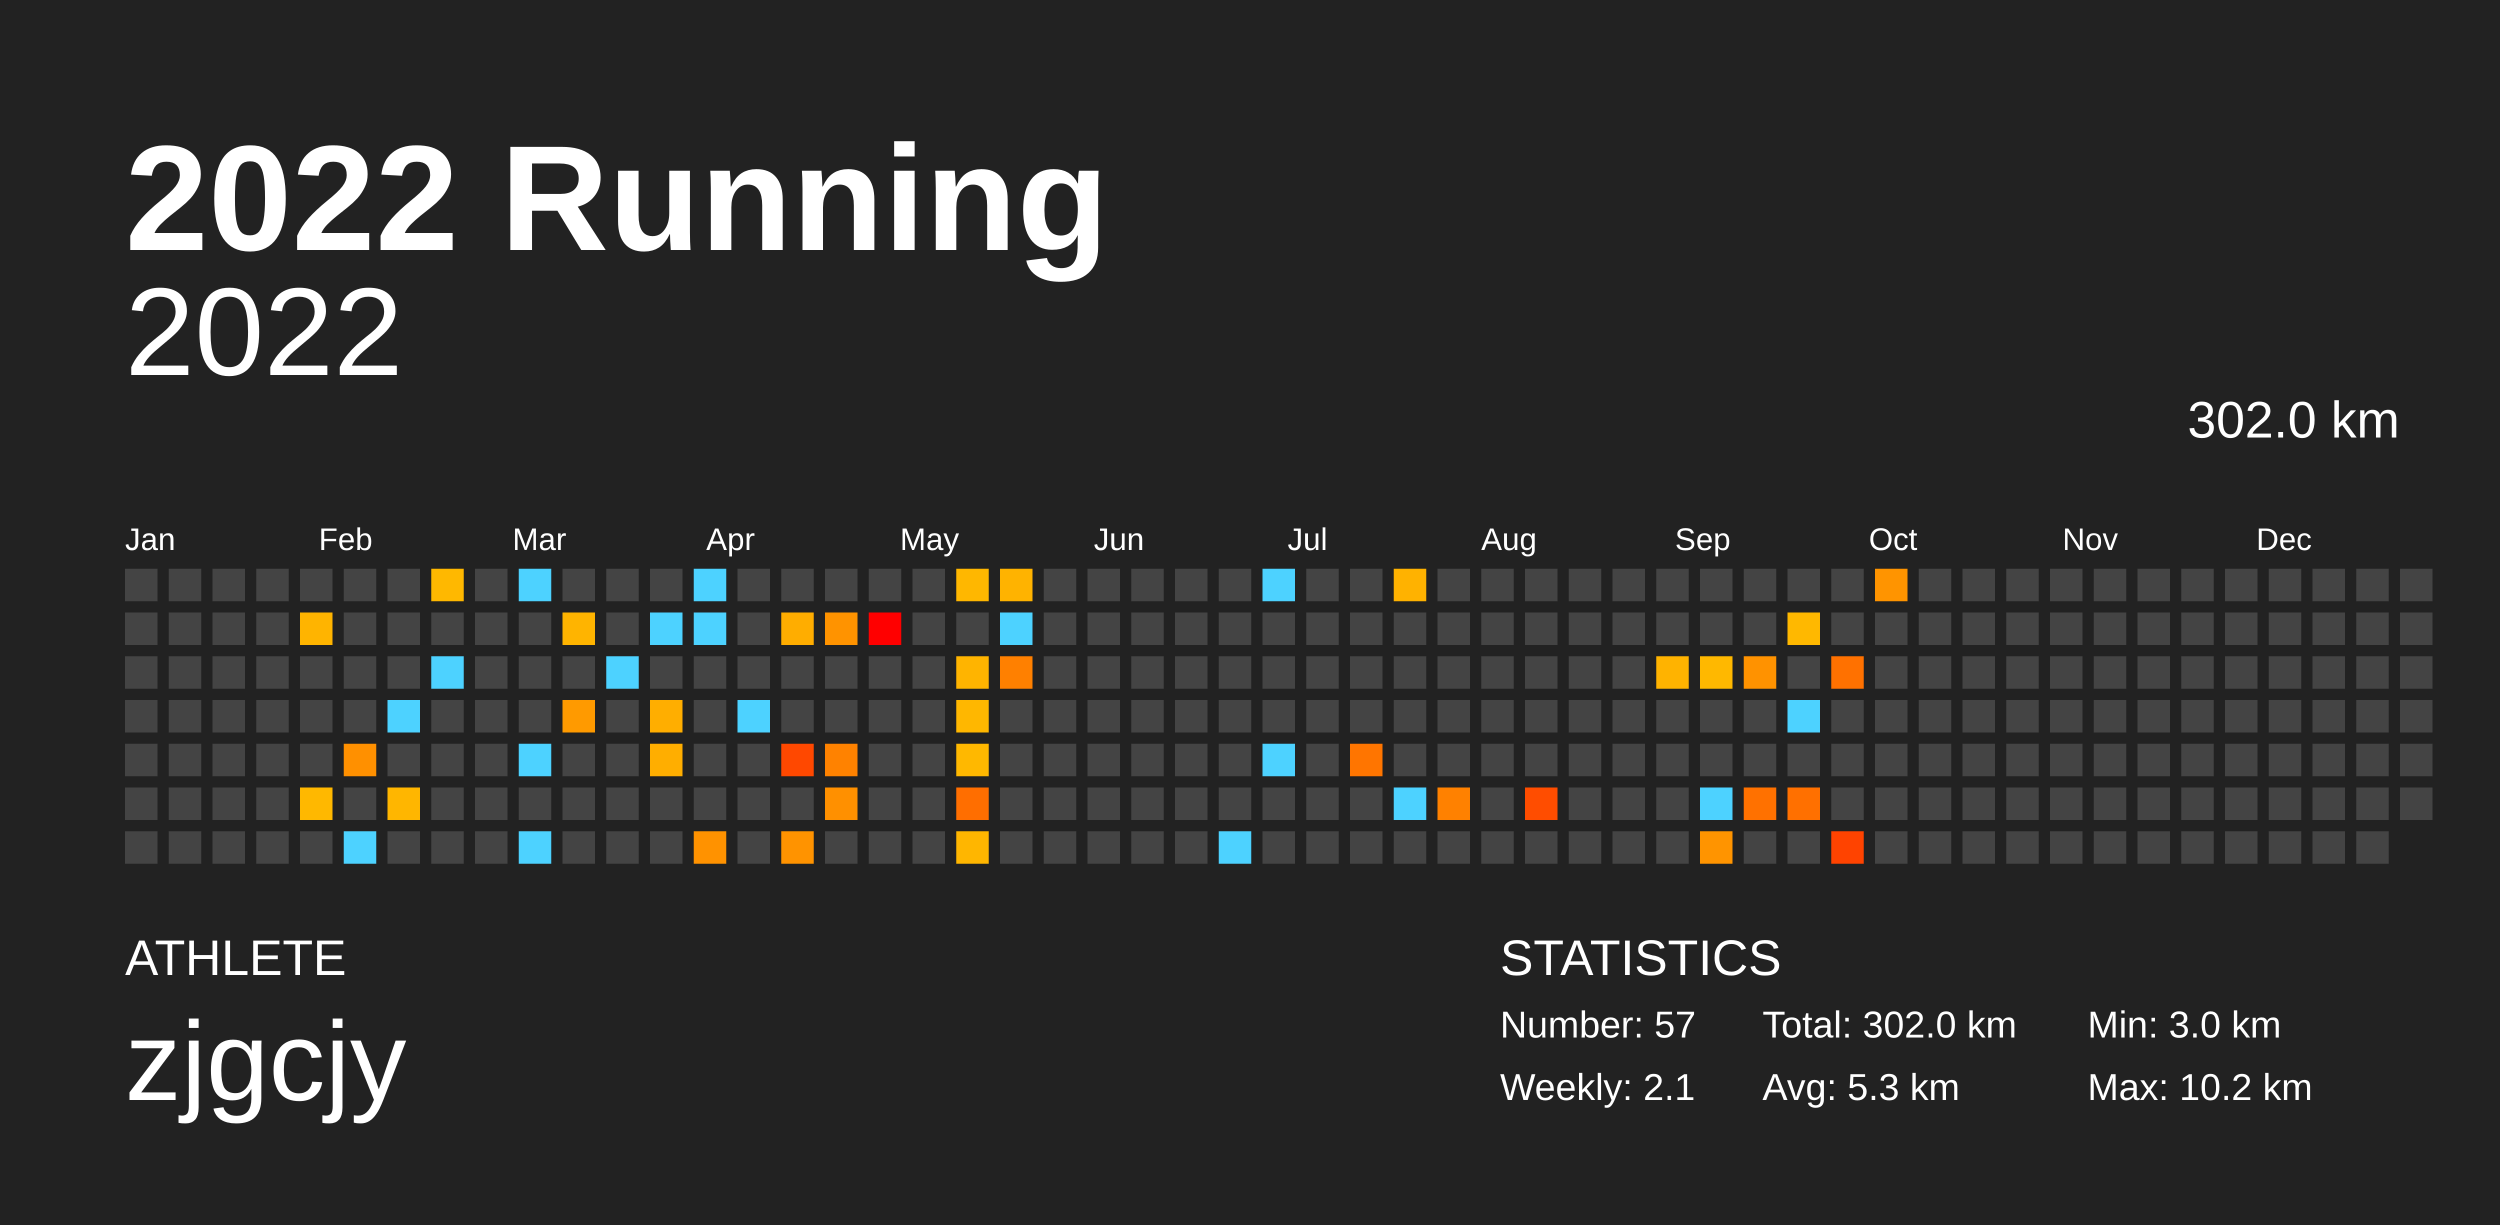
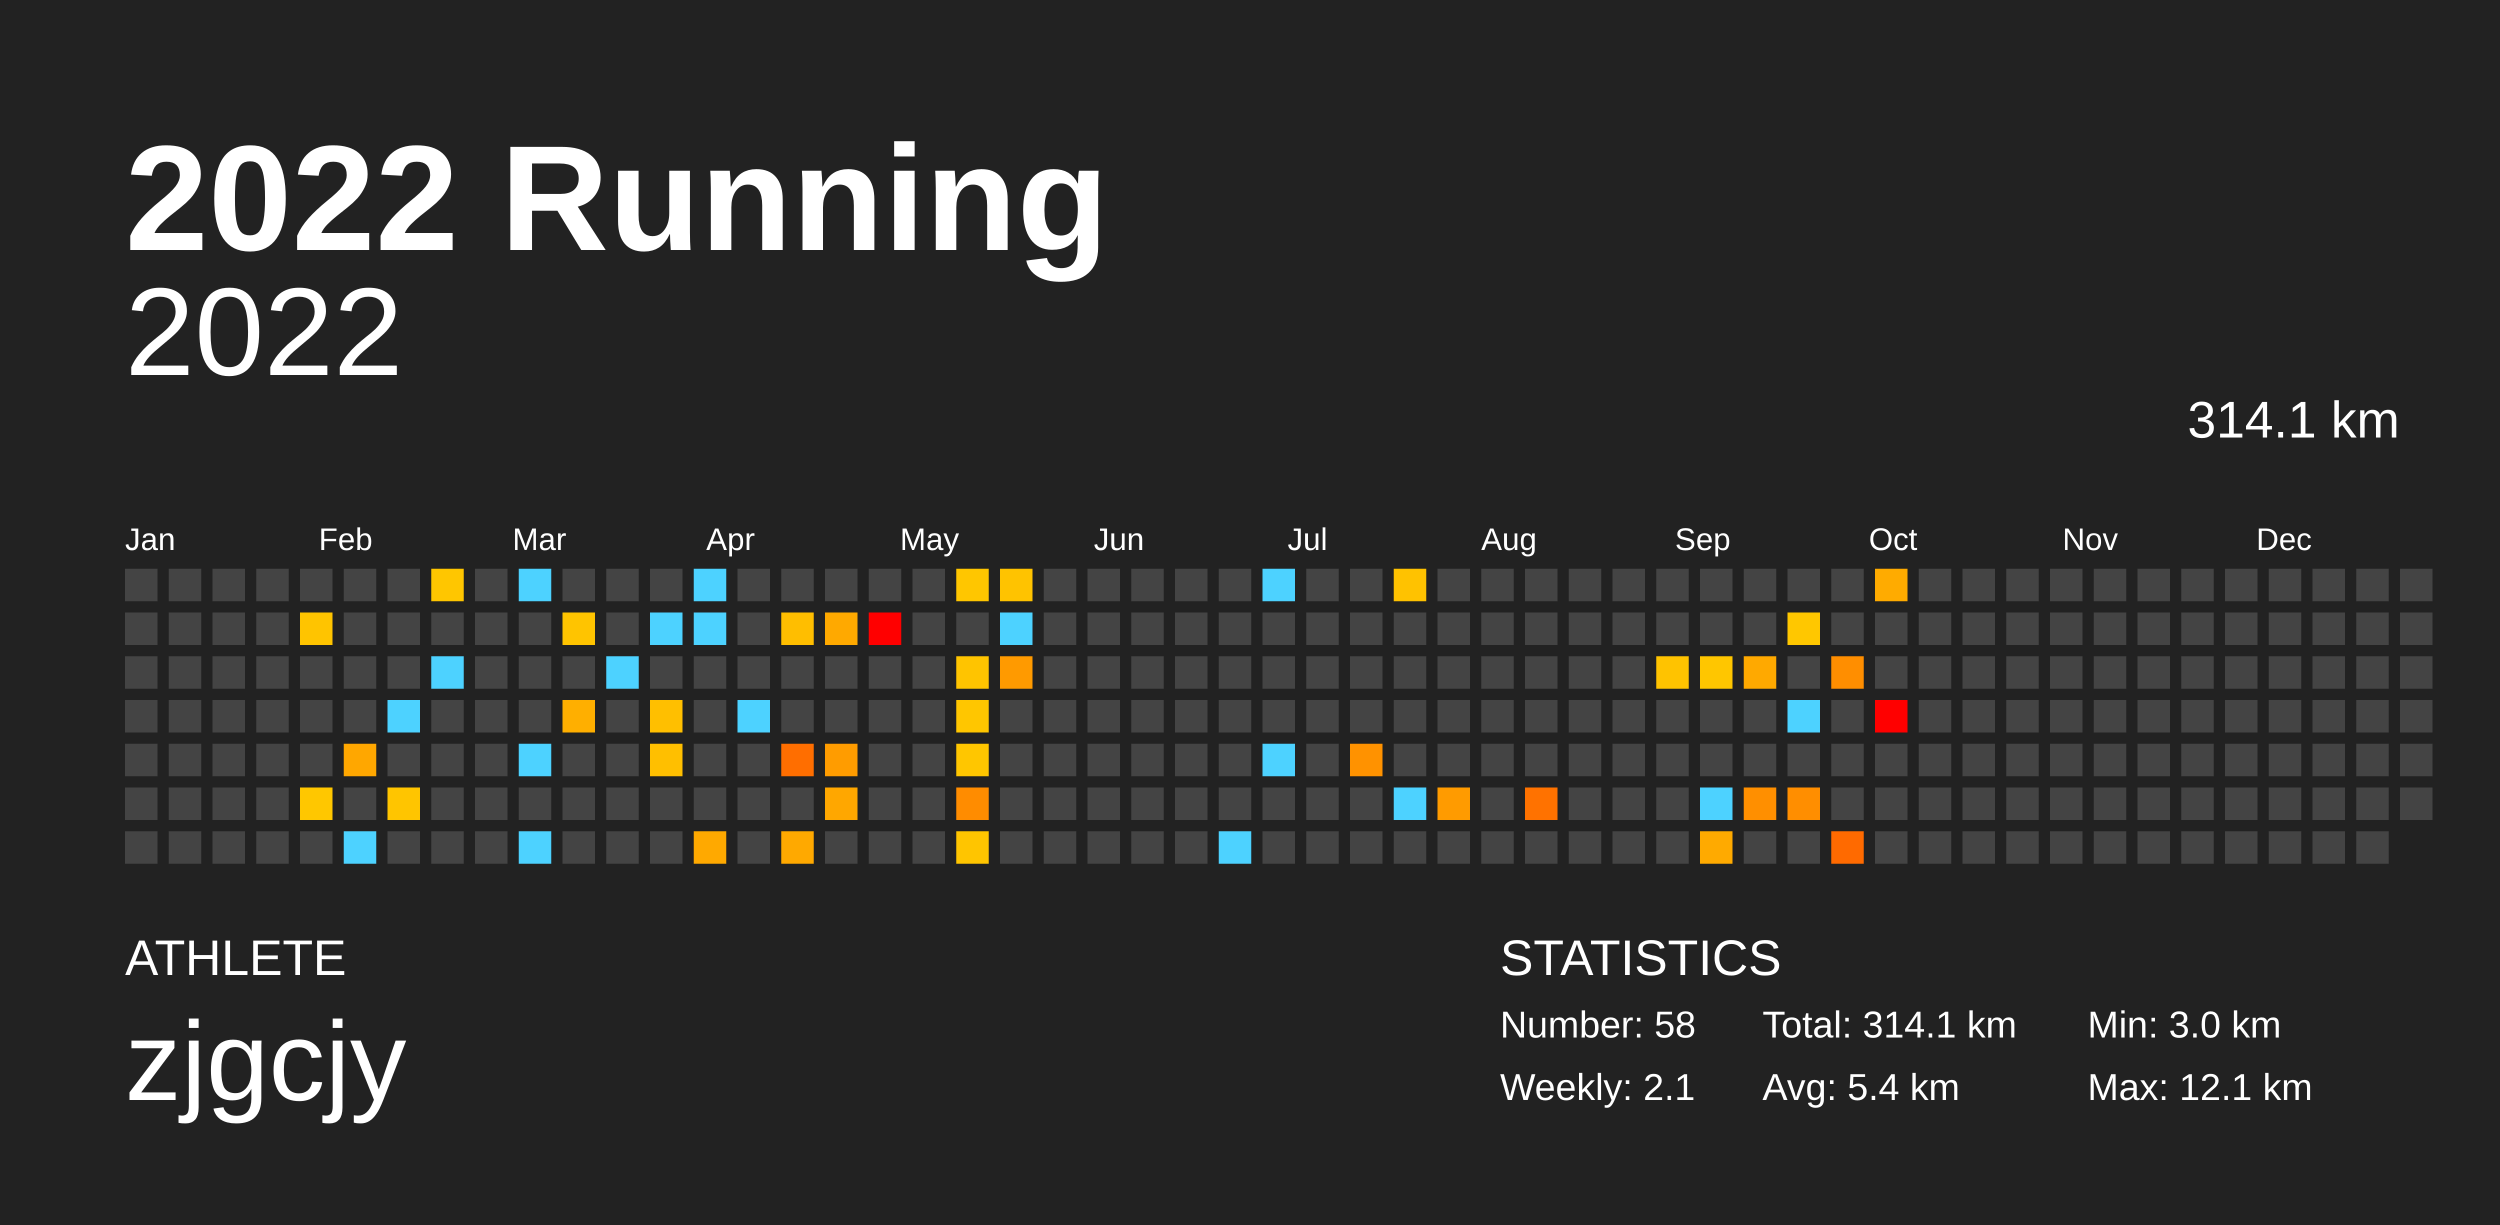
<svg xmlns="http://www.w3.org/2000/svg" baseProfile="full" height="98mm" version="1.1" viewBox="0,0,200,98" width="200mm">
  <defs />
  <rect fill="#222222" height="98" width="200" x="0" y="0" />
  <text fill="#FFFFFF" style="font-size:12px; font-family:Arial; font-weight:bold;" x="10" y="20">2022 Running</text>
  <text fill="#FFFFFF" style="font-size:4px; font-family:Arial" x="10" y="78">ATHLETE</text>
  <text fill="#FFFFFF" style="font-size:9px; font-family:Arial" x="10" y="88">zjgcjy</text>
  <text fill="#FFFFFF" style="font-size:4px; font-family:Arial" x="120" y="78">STATISTICS</text>
-   <text fill="#FFFFFF" style="font-size:3px; font-family:Arial" x="120" y="83">Number: 57</text>
+   <text fill="#FFFFFF" style="font-size:3px; font-family:Arial" x="120" y="83">Number: 58</text>
  <text fill="#FFFFFF" style="font-size:3px; font-family:Arial" x="120" y="88">Weekly: 2.1</text>
-   <text fill="#FFFFFF" style="font-size:3px; font-family:Arial" x="141" y="83">Total: 302.0 km</text>
-   <text fill="#FFFFFF" style="font-size:3px; font-family:Arial" x="141" y="88">Avg: 5.3 km</text>
+   <text fill="#FFFFFF" style="font-size:3px; font-family:Arial" x="141" y="83">Total: 314.1 km</text>
+   <text fill="#FFFFFF" style="font-size:3px; font-family:Arial" x="141" y="88">Avg: 5.4 km</text>
  <text fill="#FFFFFF" style="font-size:3px; font-family:Arial" x="167" y="83">Min: 3.0 km</text>
-   <text fill="#FFFFFF" style="font-size:3px; font-family:Arial" x="167" y="88">Max: 10.2 km</text>
+   <text fill="#FFFFFF" style="font-size:3px; font-family:Arial" x="167" y="88">Max: 12.1 km</text>
  <text alignment-baseline="hanging" fill="#FFFFFF" style="font-size:10.0px; font-family:Arial;" x="10" y="30">2022</text>
-   <text alignment-baseline="hanging" fill="#FFFFFF" style="font-size:4.125px; font-family:Arial;" x="175" y="35">302.0 km</text>
+   <text alignment-baseline="hanging" fill="#FFFFFF" style="font-size:4.125px; font-family:Arial;" x="175" y="35">314.1 km</text>
  <text fill="#FFFFFF" style="font-size:2.5px; font-family:Arial" x="10.0" y="44">Jan</text>
  <text fill="#FFFFFF" style="font-size:2.5px; font-family:Arial" x="25.5" y="44">Feb</text>
  <text fill="#FFFFFF" style="font-size:2.5px; font-family:Arial" x="41.0" y="44">Mar</text>
  <text fill="#FFFFFF" style="font-size:2.5px; font-family:Arial" x="56.5" y="44">Apr</text>
  <text fill="#FFFFFF" style="font-size:2.5px; font-family:Arial" x="72.0" y="44">May</text>
  <text fill="#FFFFFF" style="font-size:2.5px; font-family:Arial" x="87.5" y="44">Jun</text>
  <text fill="#FFFFFF" style="font-size:2.5px; font-family:Arial" x="103.0" y="44">Jul</text>
  <text fill="#FFFFFF" style="font-size:2.5px; font-family:Arial" x="118.5" y="44">Aug</text>
  <text fill="#FFFFFF" style="font-size:2.5px; font-family:Arial" x="134.0" y="44">Sep</text>
  <text fill="#FFFFFF" style="font-size:2.5px; font-family:Arial" x="149.5" y="44">Oct</text>
  <text fill="#FFFFFF" style="font-size:2.5px; font-family:Arial" x="165.0" y="44">Nov</text>
  <text fill="#FFFFFF" style="font-size:2.5px; font-family:Arial" x="180.5" y="44">Dec</text>
  <rect fill="#444444" height="2.6" width="2.6" x="10.0" y="45.5" />
  <rect fill="#444444" height="2.6" width="2.6" x="10.0" y="49.0" />
  <rect fill="#444444" height="2.6" width="2.6" x="10.0" y="52.5" />
  <rect fill="#444444" height="2.6" width="2.6" x="10.0" y="56.0" />
  <rect fill="#444444" height="2.6" width="2.6" x="10.0" y="59.5" />
  <rect fill="#444444" height="2.6" width="2.6" x="10.0" y="63.0" />
  <rect fill="#444444" height="2.6" width="2.6" x="10.0" y="66.5" />
  <rect fill="#444444" height="2.6" width="2.6" x="13.5" y="45.5" />
  <rect fill="#444444" height="2.6" width="2.6" x="13.5" y="49.0" />
  <rect fill="#444444" height="2.6" width="2.6" x="13.5" y="52.5" />
  <rect fill="#444444" height="2.6" width="2.6" x="13.5" y="56.0" />
  <rect fill="#444444" height="2.6" width="2.6" x="13.5" y="59.5" />
  <rect fill="#444444" height="2.6" width="2.6" x="13.5" y="63.0" />
  <rect fill="#444444" height="2.6" width="2.6" x="13.5" y="66.5" />
  <rect fill="#444444" height="2.6" width="2.6" x="17.0" y="45.5" />
  <rect fill="#444444" height="2.6" width="2.6" x="17.0" y="49.0" />
  <rect fill="#444444" height="2.6" width="2.6" x="17.0" y="52.5" />
  <rect fill="#444444" height="2.6" width="2.6" x="17.0" y="56.0" />
  <rect fill="#444444" height="2.6" width="2.6" x="17.0" y="59.5" />
  <rect fill="#444444" height="2.6" width="2.6" x="17.0" y="63.0" />
  <rect fill="#444444" height="2.6" width="2.6" x="17.0" y="66.5" />
  <rect fill="#444444" height="2.6" width="2.6" x="20.5" y="45.5" />
  <rect fill="#444444" height="2.6" width="2.6" x="20.5" y="49.0" />
  <rect fill="#444444" height="2.6" width="2.6" x="20.5" y="52.5" />
  <rect fill="#444444" height="2.6" width="2.6" x="20.5" y="56.0" />
  <rect fill="#444444" height="2.6" width="2.6" x="20.5" y="59.5" />
  <rect fill="#444444" height="2.6" width="2.6" x="20.5" y="63.0" />
  <rect fill="#444444" height="2.6" width="2.6" x="20.5" y="66.5" />
  <rect fill="#444444" height="2.6" width="2.6" x="24.0" y="45.5" />
-   <rect fill="#ffb400" height="2.6" width="2.6" x="24.0" y="49.0" />
+   <rect fill="#ffc400" height="2.6" width="2.6" x="24.0" y="49.0" />
  <rect fill="#444444" height="2.6" width="2.6" x="24.0" y="52.5" />
  <rect fill="#444444" height="2.6" width="2.6" x="24.0" y="56.0" />
  <rect fill="#444444" height="2.6" width="2.6" x="24.0" y="59.5" />
-   <rect fill="#ffb800" height="2.6" width="2.6" x="24.0" y="63.0" />
+   <rect fill="#ffc700" height="2.6" width="2.6" x="24.0" y="63.0" />
  <rect fill="#444444" height="2.6" width="2.6" x="24.0" y="66.5" />
  <rect fill="#444444" height="2.6" width="2.6" x="27.5" y="45.5" />
  <rect fill="#444444" height="2.6" width="2.6" x="27.5" y="49.0" />
  <rect fill="#444444" height="2.6" width="2.6" x="27.5" y="52.5" />
  <rect fill="#444444" height="2.6" width="2.6" x="27.5" y="56.0" />
-   <rect fill="#ff9000" height="2.6" width="2.6" x="27.5" y="59.5" />
+   <rect fill="#ffa700" height="2.6" width="2.6" x="27.5" y="59.5" />
  <rect fill="#444444" height="2.6" width="2.6" x="27.5" y="63.0" />
  <rect fill="#4dd2ff" height="2.6" width="2.6" x="27.5" y="66.5" />
  <rect fill="#444444" height="2.6" width="2.6" x="31.0" y="45.5" />
  <rect fill="#444444" height="2.6" width="2.6" x="31.0" y="49.0" />
  <rect fill="#444444" height="2.6" width="2.6" x="31.0" y="52.5" />
  <rect fill="#4dd2ff" height="2.6" width="2.6" x="31.0" y="56.0" />
  <rect fill="#444444" height="2.6" width="2.6" x="31.0" y="59.5" />
-   <rect fill="#ffb600" height="2.6" width="2.6" x="31.0" y="63.0" />
+   <rect fill="#ffc500" height="2.6" width="2.6" x="31.0" y="63.0" />
  <rect fill="#444444" height="2.6" width="2.6" x="31.0" y="66.5" />
-   <rect fill="#ffb800" height="2.6" width="2.6" x="34.5" y="45.5" />
+   <rect fill="#ffc600" height="2.6" width="2.6" x="34.5" y="45.5" />
  <rect fill="#444444" height="2.6" width="2.6" x="34.5" y="49.0" />
  <rect fill="#4dd2ff" height="2.6" width="2.6" x="34.5" y="52.5" />
  <rect fill="#444444" height="2.6" width="2.6" x="34.5" y="56.0" />
  <rect fill="#444444" height="2.6" width="2.6" x="34.5" y="59.5" />
  <rect fill="#444444" height="2.6" width="2.6" x="34.5" y="63.0" />
  <rect fill="#444444" height="2.6" width="2.6" x="34.5" y="66.5" />
  <rect fill="#444444" height="2.6" width="2.6" x="38.0" y="45.5" />
  <rect fill="#444444" height="2.6" width="2.6" x="38.0" y="49.0" />
  <rect fill="#444444" height="2.6" width="2.6" x="38.0" y="52.5" />
  <rect fill="#444444" height="2.6" width="2.6" x="38.0" y="56.0" />
  <rect fill="#444444" height="2.6" width="2.6" x="38.0" y="59.5" />
  <rect fill="#444444" height="2.6" width="2.6" x="38.0" y="63.0" />
  <rect fill="#444444" height="2.6" width="2.6" x="38.0" y="66.5" />
  <rect fill="#4dd2ff" height="2.6" width="2.6" x="41.5" y="45.5" />
  <rect fill="#444444" height="2.6" width="2.6" x="41.5" y="49.0" />
  <rect fill="#444444" height="2.6" width="2.6" x="41.5" y="52.5" />
  <rect fill="#444444" height="2.6" width="2.6" x="41.5" y="56.0" />
  <rect fill="#4dd2ff" height="2.6" width="2.6" x="41.5" y="59.5" />
  <rect fill="#444444" height="2.6" width="2.6" x="41.5" y="63.0" />
  <rect fill="#4dd2ff" height="2.6" width="2.6" x="41.5" y="66.5" />
  <rect fill="#444444" height="2.6" width="2.6" x="45.0" y="45.5" />
-   <rect fill="#ffb400" height="2.6" width="2.6" x="45.0" y="49.0" />
+   <rect fill="#ffc400" height="2.6" width="2.6" x="45.0" y="49.0" />
  <rect fill="#444444" height="2.6" width="2.6" x="45.0" y="52.5" />
-   <rect fill="#ff9a00" height="2.6" width="2.6" x="45.0" y="56.0" />
+   <rect fill="#ffaf00" height="2.6" width="2.6" x="45.0" y="56.0" />
  <rect fill="#444444" height="2.6" width="2.6" x="45.0" y="59.5" />
  <rect fill="#444444" height="2.6" width="2.6" x="45.0" y="63.0" />
  <rect fill="#444444" height="2.6" width="2.6" x="45.0" y="66.5" />
  <rect fill="#444444" height="2.6" width="2.6" x="48.5" y="45.5" />
  <rect fill="#444444" height="2.6" width="2.6" x="48.5" y="49.0" />
  <rect fill="#4dd2ff" height="2.6" width="2.6" x="48.5" y="52.5" />
  <rect fill="#444444" height="2.6" width="2.6" x="48.5" y="56.0" />
  <rect fill="#444444" height="2.6" width="2.6" x="48.5" y="59.5" />
  <rect fill="#444444" height="2.6" width="2.6" x="48.5" y="63.0" />
  <rect fill="#444444" height="2.6" width="2.6" x="48.5" y="66.5" />
  <rect fill="#444444" height="2.6" width="2.6" x="52.0" y="45.5" />
  <rect fill="#4dd2ff" height="2.6" width="2.6" x="52.0" y="49.0" />
  <rect fill="#444444" height="2.6" width="2.6" x="52.0" y="52.5" />
-   <rect fill="#ffae00" height="2.6" width="2.6" x="52.0" y="56.0" />
-   <rect fill="#ffae00" height="2.6" width="2.6" x="52.0" y="59.5" />
+   <rect fill="#ffbf00" height="2.6" width="2.6" x="52.0" y="56.0" />
+   <rect fill="#ffbf00" height="2.6" width="2.6" x="52.0" y="59.5" />
  <rect fill="#444444" height="2.6" width="2.6" x="52.0" y="63.0" />
  <rect fill="#444444" height="2.6" width="2.6" x="52.0" y="66.5" />
  <rect fill="#4dd2ff" height="2.6" width="2.6" x="55.5" y="45.5" />
  <rect fill="#4dd2ff" height="2.6" width="2.6" x="55.5" y="49.0" />
  <rect fill="#444444" height="2.6" width="2.6" x="55.5" y="52.5" />
  <rect fill="#444444" height="2.6" width="2.6" x="55.5" y="56.0" />
  <rect fill="#444444" height="2.6" width="2.6" x="55.5" y="59.5" />
  <rect fill="#444444" height="2.6" width="2.6" x="55.5" y="63.0" />
-   <rect fill="#ff9200" height="2.6" width="2.6" x="55.5" y="66.5" />
+   <rect fill="#ffa900" height="2.6" width="2.6" x="55.5" y="66.5" />
  <rect fill="#444444" height="2.6" width="2.6" x="59.0" y="45.5" />
  <rect fill="#444444" height="2.6" width="2.6" x="59.0" y="49.0" />
  <rect fill="#444444" height="2.6" width="2.6" x="59.0" y="52.5" />
  <rect fill="#4dd2ff" height="2.6" width="2.6" x="59.0" y="56.0" />
  <rect fill="#444444" height="2.6" width="2.6" x="59.0" y="59.5" />
  <rect fill="#444444" height="2.6" width="2.6" x="59.0" y="63.0" />
  <rect fill="#444444" height="2.6" width="2.6" x="59.0" y="66.5" />
  <rect fill="#444444" height="2.6" width="2.6" x="62.5" y="45.5" />
-   <rect fill="#ffad00" height="2.6" width="2.6" x="62.5" y="49.0" />
+   <rect fill="#ffbe00" height="2.6" width="2.6" x="62.5" y="49.0" />
  <rect fill="#444444" height="2.6" width="2.6" x="62.5" y="52.5" />
  <rect fill="#444444" height="2.6" width="2.6" x="62.5" y="56.0" />
-   <rect fill="#ff4800" height="2.6" width="2.6" x="62.5" y="59.5" />
+   <rect fill="#ff6e00" height="2.6" width="2.6" x="62.5" y="59.5" />
  <rect fill="#444444" height="2.6" width="2.6" x="62.5" y="63.0" />
-   <rect fill="#ff9300" height="2.6" width="2.6" x="62.5" y="66.5" />
+   <rect fill="#ffa900" height="2.6" width="2.6" x="62.5" y="66.5" />
  <rect fill="#444444" height="2.6" width="2.6" x="66.0" y="45.5" />
-   <rect fill="#ff9300" height="2.6" width="2.6" x="66.0" y="49.0" />
+   <rect fill="#ffa900" height="2.6" width="2.6" x="66.0" y="49.0" />
  <rect fill="#444444" height="2.6" width="2.6" x="66.0" y="52.5" />
  <rect fill="#444444" height="2.6" width="2.6" x="66.0" y="56.0" />
-   <rect fill="#ff8200" height="2.6" width="2.6" x="66.0" y="59.5" />
-   <rect fill="#ff9000" height="2.6" width="2.6" x="66.0" y="63.0" />
+   <rect fill="#ff9c00" height="2.6" width="2.6" x="66.0" y="59.5" />
+   <rect fill="#ffa700" height="2.6" width="2.6" x="66.0" y="63.0" />
  <rect fill="#444444" height="2.6" width="2.6" x="66.0" y="66.5" />
  <rect fill="#444444" height="2.6" width="2.6" x="69.5" y="45.5" />
  <rect fill="red" height="2.6" width="2.6" x="69.5" y="49.0" />
  <rect fill="#444444" height="2.6" width="2.6" x="69.5" y="52.5" />
  <rect fill="#444444" height="2.6" width="2.6" x="69.5" y="56.0" />
  <rect fill="#444444" height="2.6" width="2.6" x="69.5" y="59.5" />
  <rect fill="#444444" height="2.6" width="2.6" x="69.5" y="63.0" />
  <rect fill="#444444" height="2.6" width="2.6" x="69.5" y="66.5" />
  <rect fill="#444444" height="2.6" width="2.6" x="73.0" y="45.5" />
  <rect fill="#444444" height="2.6" width="2.6" x="73.0" y="49.0" />
  <rect fill="#444444" height="2.6" width="2.6" x="73.0" y="52.5" />
  <rect fill="#444444" height="2.6" width="2.6" x="73.0" y="56.0" />
  <rect fill="#444444" height="2.6" width="2.6" x="73.0" y="59.5" />
  <rect fill="#444444" height="2.6" width="2.6" x="73.0" y="63.0" />
  <rect fill="#444444" height="2.6" width="2.6" x="73.0" y="66.5" />
-   <rect fill="#ffb700" height="2.6" width="2.6" x="76.5" y="45.5" />
+   <rect fill="#ffc600" height="2.6" width="2.6" x="76.5" y="45.5" />
  <rect fill="#444444" height="2.6" width="2.6" x="76.5" y="49.0" />
-   <rect fill="#ffb400" height="2.6" width="2.6" x="76.5" y="52.5" />
-   <rect fill="#ffb700" height="2.6" width="2.6" x="76.5" y="56.0" />
-   <rect fill="#ffb800" height="2.6" width="2.6" x="76.5" y="59.5" />
-   <rect fill="#ff6e00" height="2.6" width="2.6" x="76.5" y="63.0" />
-   <rect fill="#ffb600" height="2.6" width="2.6" x="76.5" y="66.5" />
-   <rect fill="#ffb300" height="2.6" width="2.6" x="80.0" y="45.5" />
+   <rect fill="#ffc400" height="2.6" width="2.6" x="76.5" y="52.5" />
+   <rect fill="#ffc600" height="2.6" width="2.6" x="76.5" y="56.0" />
+   <rect fill="#ffc600" height="2.6" width="2.6" x="76.5" y="59.5" />
+   <rect fill="#ff8c00" height="2.6" width="2.6" x="76.5" y="63.0" />
+   <rect fill="#ffc500" height="2.6" width="2.6" x="76.5" y="66.5" />
+   <rect fill="#ffc300" height="2.6" width="2.6" x="80.0" y="45.5" />
  <rect fill="#4dd2ff" height="2.6" width="2.6" x="80.0" y="49.0" />
-   <rect fill="#ff8000" height="2.6" width="2.6" x="80.0" y="52.5" />
+   <rect fill="#ff9a00" height="2.6" width="2.6" x="80.0" y="52.5" />
  <rect fill="#444444" height="2.6" width="2.6" x="80.0" y="56.0" />
  <rect fill="#444444" height="2.6" width="2.6" x="80.0" y="59.5" />
  <rect fill="#444444" height="2.6" width="2.6" x="80.0" y="63.0" />
  <rect fill="#444444" height="2.6" width="2.6" x="80.0" y="66.5" />
  <rect fill="#444444" height="2.6" width="2.6" x="83.5" y="45.5" />
  <rect fill="#444444" height="2.6" width="2.6" x="83.5" y="49.0" />
  <rect fill="#444444" height="2.6" width="2.6" x="83.5" y="52.5" />
  <rect fill="#444444" height="2.6" width="2.6" x="83.5" y="56.0" />
  <rect fill="#444444" height="2.6" width="2.6" x="83.5" y="59.5" />
  <rect fill="#444444" height="2.6" width="2.6" x="83.5" y="63.0" />
  <rect fill="#444444" height="2.6" width="2.6" x="83.5" y="66.5" />
  <rect fill="#444444" height="2.6" width="2.6" x="87.0" y="45.5" />
  <rect fill="#444444" height="2.6" width="2.6" x="87.0" y="49.0" />
  <rect fill="#444444" height="2.6" width="2.6" x="87.0" y="52.5" />
  <rect fill="#444444" height="2.6" width="2.6" x="87.0" y="56.0" />
  <rect fill="#444444" height="2.6" width="2.6" x="87.0" y="59.5" />
  <rect fill="#444444" height="2.6" width="2.6" x="87.0" y="63.0" />
  <rect fill="#444444" height="2.6" width="2.6" x="87.0" y="66.5" />
  <rect fill="#444444" height="2.6" width="2.6" x="90.5" y="45.5" />
  <rect fill="#444444" height="2.6" width="2.6" x="90.5" y="49.0" />
  <rect fill="#444444" height="2.6" width="2.6" x="90.5" y="52.5" />
  <rect fill="#444444" height="2.6" width="2.6" x="90.5" y="56.0" />
  <rect fill="#444444" height="2.6" width="2.6" x="90.5" y="59.5" />
  <rect fill="#444444" height="2.6" width="2.6" x="90.5" y="63.0" />
  <rect fill="#444444" height="2.6" width="2.6" x="90.5" y="66.5" />
  <rect fill="#444444" height="2.6" width="2.6" x="94.0" y="45.5" />
  <rect fill="#444444" height="2.6" width="2.6" x="94.0" y="49.0" />
  <rect fill="#444444" height="2.6" width="2.6" x="94.0" y="52.5" />
  <rect fill="#444444" height="2.6" width="2.6" x="94.0" y="56.0" />
  <rect fill="#444444" height="2.6" width="2.6" x="94.0" y="59.5" />
  <rect fill="#444444" height="2.6" width="2.6" x="94.0" y="63.0" />
  <rect fill="#444444" height="2.6" width="2.6" x="94.0" y="66.5" />
  <rect fill="#444444" height="2.6" width="2.6" x="97.5" y="45.5" />
  <rect fill="#444444" height="2.6" width="2.6" x="97.5" y="49.0" />
  <rect fill="#444444" height="2.6" width="2.6" x="97.5" y="52.5" />
  <rect fill="#444444" height="2.6" width="2.6" x="97.5" y="56.0" />
  <rect fill="#444444" height="2.6" width="2.6" x="97.5" y="59.5" />
  <rect fill="#444444" height="2.6" width="2.6" x="97.5" y="63.0" />
  <rect fill="#4dd2ff" height="2.6" width="2.6" x="97.5" y="66.5" />
  <rect fill="#4dd2ff" height="2.6" width="2.6" x="101.0" y="45.5" />
  <rect fill="#444444" height="2.6" width="2.6" x="101.0" y="49.0" />
  <rect fill="#444444" height="2.6" width="2.6" x="101.0" y="52.5" />
  <rect fill="#444444" height="2.6" width="2.6" x="101.0" y="56.0" />
  <rect fill="#4dd2ff" height="2.6" width="2.6" x="101.0" y="59.5" />
  <rect fill="#444444" height="2.6" width="2.6" x="101.0" y="63.0" />
  <rect fill="#444444" height="2.6" width="2.6" x="101.0" y="66.5" />
  <rect fill="#444444" height="2.6" width="2.6" x="104.5" y="45.5" />
  <rect fill="#444444" height="2.6" width="2.6" x="104.5" y="49.0" />
  <rect fill="#444444" height="2.6" width="2.6" x="104.5" y="52.5" />
  <rect fill="#444444" height="2.6" width="2.6" x="104.5" y="56.0" />
  <rect fill="#444444" height="2.6" width="2.6" x="104.5" y="59.5" />
  <rect fill="#444444" height="2.6" width="2.6" x="104.5" y="63.0" />
  <rect fill="#444444" height="2.6" width="2.6" x="104.5" y="66.5" />
  <rect fill="#444444" height="2.6" width="2.6" x="108.0" y="45.5" />
  <rect fill="#444444" height="2.6" width="2.6" x="108.0" y="49.0" />
  <rect fill="#444444" height="2.6" width="2.6" x="108.0" y="52.5" />
  <rect fill="#444444" height="2.6" width="2.6" x="108.0" y="56.0" />
-   <rect fill="#ff7500" height="2.6" width="2.6" x="108.0" y="59.5" />
+   <rect fill="#ff9200" height="2.6" width="2.6" x="108.0" y="59.5" />
  <rect fill="#444444" height="2.6" width="2.6" x="108.0" y="63.0" />
  <rect fill="#444444" height="2.6" width="2.6" x="108.0" y="66.5" />
-   <rect fill="#ffb200" height="2.6" width="2.6" x="111.5" y="45.5" />
+   <rect fill="#ffc200" height="2.6" width="2.6" x="111.5" y="45.5" />
  <rect fill="#444444" height="2.6" width="2.6" x="111.5" y="49.0" />
  <rect fill="#444444" height="2.6" width="2.6" x="111.5" y="52.5" />
  <rect fill="#444444" height="2.6" width="2.6" x="111.5" y="56.0" />
  <rect fill="#444444" height="2.6" width="2.6" x="111.5" y="59.5" />
  <rect fill="#4dd2ff" height="2.6" width="2.6" x="111.5" y="63.0" />
  <rect fill="#444444" height="2.6" width="2.6" x="111.5" y="66.5" />
  <rect fill="#444444" height="2.6" width="2.6" x="115.0" y="45.5" />
  <rect fill="#444444" height="2.6" width="2.6" x="115.0" y="49.0" />
  <rect fill="#444444" height="2.6" width="2.6" x="115.0" y="52.5" />
  <rect fill="#444444" height="2.6" width="2.6" x="115.0" y="56.0" />
  <rect fill="#444444" height="2.6" width="2.6" x="115.0" y="59.5" />
-   <rect fill="#ff8100" height="2.6" width="2.6" x="115.0" y="63.0" />
+   <rect fill="#ff9b00" height="2.6" width="2.6" x="115.0" y="63.0" />
  <rect fill="#444444" height="2.6" width="2.6" x="115.0" y="66.5" />
  <rect fill="#444444" height="2.6" width="2.6" x="118.5" y="45.5" />
  <rect fill="#444444" height="2.6" width="2.6" x="118.5" y="49.0" />
  <rect fill="#444444" height="2.6" width="2.6" x="118.5" y="52.5" />
  <rect fill="#444444" height="2.6" width="2.6" x="118.5" y="56.0" />
  <rect fill="#444444" height="2.6" width="2.6" x="118.5" y="59.5" />
  <rect fill="#444444" height="2.6" width="2.6" x="118.5" y="63.0" />
  <rect fill="#444444" height="2.6" width="2.6" x="118.5" y="66.5" />
  <rect fill="#444444" height="2.6" width="2.6" x="122.0" y="45.5" />
  <rect fill="#444444" height="2.6" width="2.6" x="122.0" y="49.0" />
  <rect fill="#444444" height="2.6" width="2.6" x="122.0" y="52.5" />
  <rect fill="#444444" height="2.6" width="2.6" x="122.0" y="56.0" />
  <rect fill="#444444" height="2.6" width="2.6" x="122.0" y="59.5" />
-   <rect fill="#ff4d00" height="2.6" width="2.6" x="122.0" y="63.0" />
+   <rect fill="#ff7200" height="2.6" width="2.6" x="122.0" y="63.0" />
  <rect fill="#444444" height="2.6" width="2.6" x="122.0" y="66.5" />
  <rect fill="#444444" height="2.6" width="2.6" x="125.5" y="45.5" />
  <rect fill="#444444" height="2.6" width="2.6" x="125.5" y="49.0" />
  <rect fill="#444444" height="2.6" width="2.6" x="125.5" y="52.5" />
  <rect fill="#444444" height="2.6" width="2.6" x="125.5" y="56.0" />
  <rect fill="#444444" height="2.6" width="2.6" x="125.5" y="59.5" />
  <rect fill="#444444" height="2.6" width="2.6" x="125.5" y="63.0" />
  <rect fill="#444444" height="2.6" width="2.6" x="125.5" y="66.5" />
  <rect fill="#444444" height="2.6" width="2.6" x="129.0" y="45.5" />
  <rect fill="#444444" height="2.6" width="2.6" x="129.0" y="49.0" />
  <rect fill="#444444" height="2.6" width="2.6" x="129.0" y="52.5" />
  <rect fill="#444444" height="2.6" width="2.6" x="129.0" y="56.0" />
  <rect fill="#444444" height="2.6" width="2.6" x="129.0" y="59.5" />
  <rect fill="#444444" height="2.6" width="2.6" x="129.0" y="63.0" />
  <rect fill="#444444" height="2.6" width="2.6" x="129.0" y="66.5" />
  <rect fill="#444444" height="2.6" width="2.6" x="132.5" y="45.5" />
  <rect fill="#444444" height="2.6" width="2.6" x="132.5" y="49.0" />
-   <rect fill="#ffb300" height="2.6" width="2.6" x="132.5" y="52.5" />
+   <rect fill="#ffc300" height="2.6" width="2.6" x="132.5" y="52.5" />
  <rect fill="#444444" height="2.6" width="2.6" x="132.5" y="56.0" />
  <rect fill="#444444" height="2.6" width="2.6" x="132.5" y="59.5" />
  <rect fill="#444444" height="2.6" width="2.6" x="132.5" y="63.0" />
  <rect fill="#444444" height="2.6" width="2.6" x="132.5" y="66.5" />
  <rect fill="#444444" height="2.6" width="2.6" x="136.0" y="45.5" />
  <rect fill="#444444" height="2.6" width="2.6" x="136.0" y="49.0" />
-   <rect fill="#ffb800" height="2.6" width="2.6" x="136.0" y="52.5" />
+   <rect fill="#ffc600" height="2.6" width="2.6" x="136.0" y="52.5" />
  <rect fill="#444444" height="2.6" width="2.6" x="136.0" y="56.0" />
  <rect fill="#444444" height="2.6" width="2.6" x="136.0" y="59.5" />
  <rect fill="#4dd2ff" height="2.6" width="2.6" x="136.0" y="63.0" />
-   <rect fill="#ff9400" height="2.6" width="2.6" x="136.0" y="66.5" />
+   <rect fill="#ffaa00" height="2.6" width="2.6" x="136.0" y="66.5" />
  <rect fill="#444444" height="2.6" width="2.6" x="139.5" y="45.5" />
  <rect fill="#444444" height="2.6" width="2.6" x="139.5" y="49.0" />
-   <rect fill="#ff9200" height="2.6" width="2.6" x="139.5" y="52.5" />
+   <rect fill="#ffa900" height="2.6" width="2.6" x="139.5" y="52.5" />
  <rect fill="#444444" height="2.6" width="2.6" x="139.5" y="56.0" />
  <rect fill="#444444" height="2.6" width="2.6" x="139.5" y="59.5" />
-   <rect fill="#ff7100" height="2.6" width="2.6" x="139.5" y="63.0" />
+   <rect fill="#ff8f00" height="2.6" width="2.6" x="139.5" y="63.0" />
  <rect fill="#444444" height="2.6" width="2.6" x="139.5" y="66.5" />
  <rect fill="#444444" height="2.6" width="2.6" x="143.0" y="45.5" />
-   <rect fill="#ffb800" height="2.6" width="2.6" x="143.0" y="49.0" />
+   <rect fill="#ffc700" height="2.6" width="2.6" x="143.0" y="49.0" />
  <rect fill="#444444" height="2.6" width="2.6" x="143.0" y="52.5" />
  <rect fill="#4dd2ff" height="2.6" width="2.6" x="143.0" y="56.0" />
  <rect fill="#444444" height="2.6" width="2.6" x="143.0" y="59.5" />
-   <rect fill="#ff7000" height="2.6" width="2.6" x="143.0" y="63.0" />
+   <rect fill="#ff8e00" height="2.6" width="2.6" x="143.0" y="63.0" />
  <rect fill="#444444" height="2.6" width="2.6" x="143.0" y="66.5" />
  <rect fill="#444444" height="2.6" width="2.6" x="146.5" y="45.5" />
  <rect fill="#444444" height="2.6" width="2.6" x="146.5" y="49.0" />
-   <rect fill="#ff7100" height="2.6" width="2.6" x="146.5" y="52.5" />
+   <rect fill="#ff8e00" height="2.6" width="2.6" x="146.5" y="52.5" />
  <rect fill="#444444" height="2.6" width="2.6" x="146.5" y="56.0" />
  <rect fill="#444444" height="2.6" width="2.6" x="146.5" y="59.5" />
  <rect fill="#444444" height="2.6" width="2.6" x="146.5" y="63.0" />
-   <rect fill="#ff4300" height="2.6" width="2.6" x="146.5" y="66.5" />
-   <rect fill="#ff9400" height="2.6" width="2.6" x="150.0" y="45.5" />
+   <rect fill="#ff6a00" height="2.6" width="2.6" x="146.5" y="66.5" />
+   <rect fill="#ffab00" height="2.6" width="2.6" x="150.0" y="45.5" />
  <rect fill="#444444" height="2.6" width="2.6" x="150.0" y="49.0" />
  <rect fill="#444444" height="2.6" width="2.6" x="150.0" y="52.5" />
-   <rect fill="#444444" height="2.6" width="2.6" x="150.0" y="56.0" />
+   <rect fill="red" height="2.6" width="2.6" x="150.0" y="56.0" />
  <rect fill="#444444" height="2.6" width="2.6" x="150.0" y="59.5" />
  <rect fill="#444444" height="2.6" width="2.6" x="150.0" y="63.0" />
  <rect fill="#444444" height="2.6" width="2.6" x="150.0" y="66.5" />
  <rect fill="#444444" height="2.6" width="2.6" x="153.5" y="45.5" />
  <rect fill="#444444" height="2.6" width="2.6" x="153.5" y="49.0" />
  <rect fill="#444444" height="2.6" width="2.6" x="153.5" y="52.5" />
  <rect fill="#444444" height="2.6" width="2.6" x="153.5" y="56.0" />
  <rect fill="#444444" height="2.6" width="2.6" x="153.5" y="59.5" />
  <rect fill="#444444" height="2.6" width="2.6" x="153.5" y="63.0" />
  <rect fill="#444444" height="2.6" width="2.6" x="153.5" y="66.5" />
  <rect fill="#444444" height="2.6" width="2.6" x="157.0" y="45.5" />
  <rect fill="#444444" height="2.6" width="2.6" x="157.0" y="49.0" />
  <rect fill="#444444" height="2.6" width="2.6" x="157.0" y="52.5" />
  <rect fill="#444444" height="2.6" width="2.6" x="157.0" y="56.0" />
  <rect fill="#444444" height="2.6" width="2.6" x="157.0" y="59.5" />
  <rect fill="#444444" height="2.6" width="2.6" x="157.0" y="63.0" />
  <rect fill="#444444" height="2.6" width="2.6" x="157.0" y="66.5" />
  <rect fill="#444444" height="2.6" width="2.6" x="160.5" y="45.5" />
  <rect fill="#444444" height="2.6" width="2.6" x="160.5" y="49.0" />
  <rect fill="#444444" height="2.6" width="2.6" x="160.5" y="52.5" />
  <rect fill="#444444" height="2.6" width="2.6" x="160.5" y="56.0" />
  <rect fill="#444444" height="2.6" width="2.6" x="160.5" y="59.5" />
  <rect fill="#444444" height="2.6" width="2.6" x="160.5" y="63.0" />
  <rect fill="#444444" height="2.6" width="2.6" x="160.5" y="66.5" />
  <rect fill="#444444" height="2.6" width="2.6" x="164.0" y="45.5" />
  <rect fill="#444444" height="2.6" width="2.6" x="164.0" y="49.0" />
  <rect fill="#444444" height="2.6" width="2.6" x="164.0" y="52.5" />
  <rect fill="#444444" height="2.6" width="2.6" x="164.0" y="56.0" />
  <rect fill="#444444" height="2.6" width="2.6" x="164.0" y="59.5" />
  <rect fill="#444444" height="2.6" width="2.6" x="164.0" y="63.0" />
  <rect fill="#444444" height="2.6" width="2.6" x="164.0" y="66.5" />
  <rect fill="#444444" height="2.6" width="2.6" x="167.5" y="45.5" />
  <rect fill="#444444" height="2.6" width="2.6" x="167.5" y="49.0" />
  <rect fill="#444444" height="2.6" width="2.6" x="167.5" y="52.5" />
  <rect fill="#444444" height="2.6" width="2.6" x="167.5" y="56.0" />
  <rect fill="#444444" height="2.6" width="2.6" x="167.5" y="59.5" />
  <rect fill="#444444" height="2.6" width="2.6" x="167.5" y="63.0" />
  <rect fill="#444444" height="2.6" width="2.6" x="167.5" y="66.5" />
  <rect fill="#444444" height="2.6" width="2.6" x="171.0" y="45.5" />
  <rect fill="#444444" height="2.6" width="2.6" x="171.0" y="49.0" />
  <rect fill="#444444" height="2.6" width="2.6" x="171.0" y="52.5" />
  <rect fill="#444444" height="2.6" width="2.6" x="171.0" y="56.0" />
  <rect fill="#444444" height="2.6" width="2.6" x="171.0" y="59.5" />
  <rect fill="#444444" height="2.6" width="2.6" x="171.0" y="63.0" />
  <rect fill="#444444" height="2.6" width="2.6" x="171.0" y="66.5" />
  <rect fill="#444444" height="2.6" width="2.6" x="174.5" y="45.5" />
  <rect fill="#444444" height="2.6" width="2.6" x="174.5" y="49.0" />
  <rect fill="#444444" height="2.6" width="2.6" x="174.5" y="52.5" />
  <rect fill="#444444" height="2.6" width="2.6" x="174.5" y="56.0" />
  <rect fill="#444444" height="2.6" width="2.6" x="174.5" y="59.5" />
  <rect fill="#444444" height="2.6" width="2.6" x="174.5" y="63.0" />
  <rect fill="#444444" height="2.6" width="2.6" x="174.5" y="66.5" />
  <rect fill="#444444" height="2.6" width="2.6" x="178.0" y="45.5" />
  <rect fill="#444444" height="2.6" width="2.6" x="178.0" y="49.0" />
  <rect fill="#444444" height="2.6" width="2.6" x="178.0" y="52.5" />
  <rect fill="#444444" height="2.6" width="2.6" x="178.0" y="56.0" />
  <rect fill="#444444" height="2.6" width="2.6" x="178.0" y="59.5" />
  <rect fill="#444444" height="2.6" width="2.6" x="178.0" y="63.0" />
  <rect fill="#444444" height="2.6" width="2.6" x="178.0" y="66.5" />
  <rect fill="#444444" height="2.6" width="2.6" x="181.5" y="45.5" />
  <rect fill="#444444" height="2.6" width="2.6" x="181.5" y="49.0" />
  <rect fill="#444444" height="2.6" width="2.6" x="181.5" y="52.5" />
  <rect fill="#444444" height="2.6" width="2.6" x="181.5" y="56.0" />
  <rect fill="#444444" height="2.6" width="2.6" x="181.5" y="59.5" />
  <rect fill="#444444" height="2.6" width="2.6" x="181.5" y="63.0" />
  <rect fill="#444444" height="2.6" width="2.6" x="181.5" y="66.5" />
  <rect fill="#444444" height="2.6" width="2.6" x="185.0" y="45.5" />
  <rect fill="#444444" height="2.6" width="2.6" x="185.0" y="49.0" />
  <rect fill="#444444" height="2.6" width="2.6" x="185.0" y="52.5" />
  <rect fill="#444444" height="2.6" width="2.6" x="185.0" y="56.0" />
  <rect fill="#444444" height="2.6" width="2.6" x="185.0" y="59.5" />
  <rect fill="#444444" height="2.6" width="2.6" x="185.0" y="63.0" />
  <rect fill="#444444" height="2.6" width="2.6" x="185.0" y="66.5" />
  <rect fill="#444444" height="2.6" width="2.6" x="188.5" y="45.5" />
  <rect fill="#444444" height="2.6" width="2.6" x="188.5" y="49.0" />
  <rect fill="#444444" height="2.6" width="2.6" x="188.5" y="52.5" />
  <rect fill="#444444" height="2.6" width="2.6" x="188.5" y="56.0" />
  <rect fill="#444444" height="2.6" width="2.6" x="188.5" y="59.5" />
  <rect fill="#444444" height="2.6" width="2.6" x="188.5" y="63.0" />
  <rect fill="#444444" height="2.6" width="2.6" x="188.5" y="66.5" />
  <rect fill="#444444" height="2.6" width="2.6" x="192.0" y="45.5" />
  <rect fill="#444444" height="2.6" width="2.6" x="192.0" y="49.0" />
  <rect fill="#444444" height="2.6" width="2.6" x="192.0" y="52.5" />
  <rect fill="#444444" height="2.6" width="2.6" x="192.0" y="56.0" />
  <rect fill="#444444" height="2.6" width="2.6" x="192.0" y="59.5" />
  <rect fill="#444444" height="2.6" width="2.6" x="192.0" y="63.0" />
</svg>
